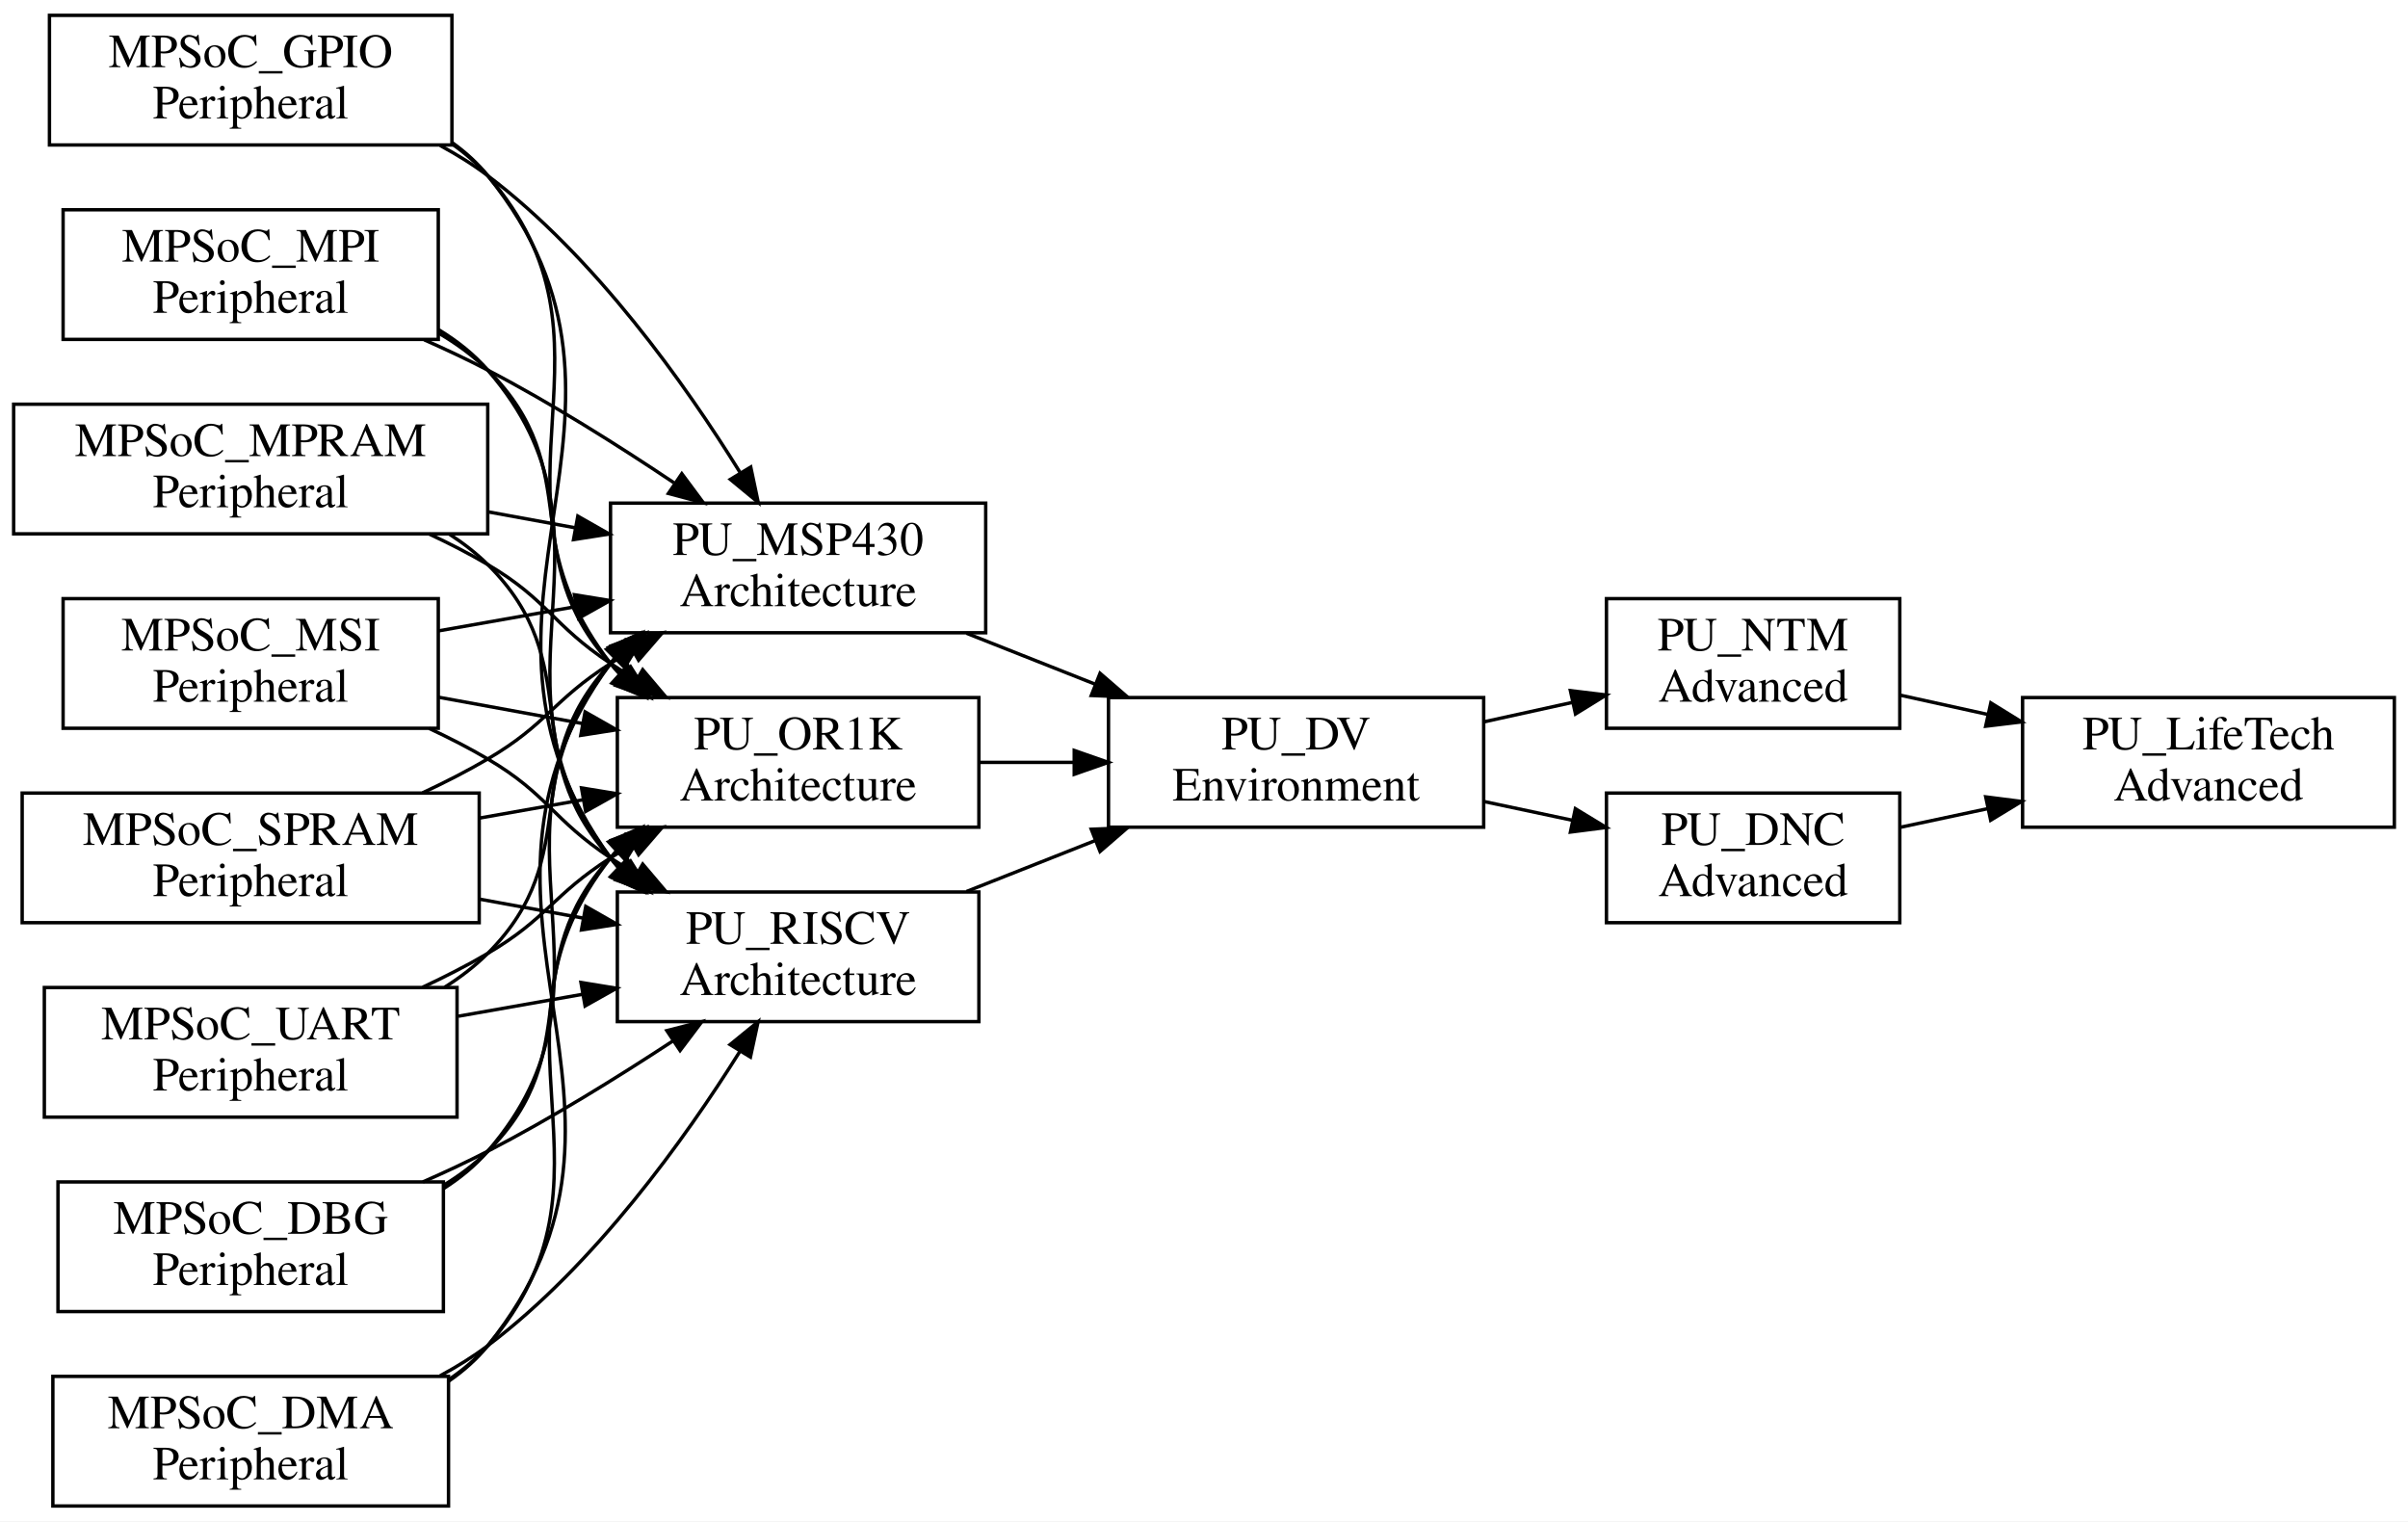
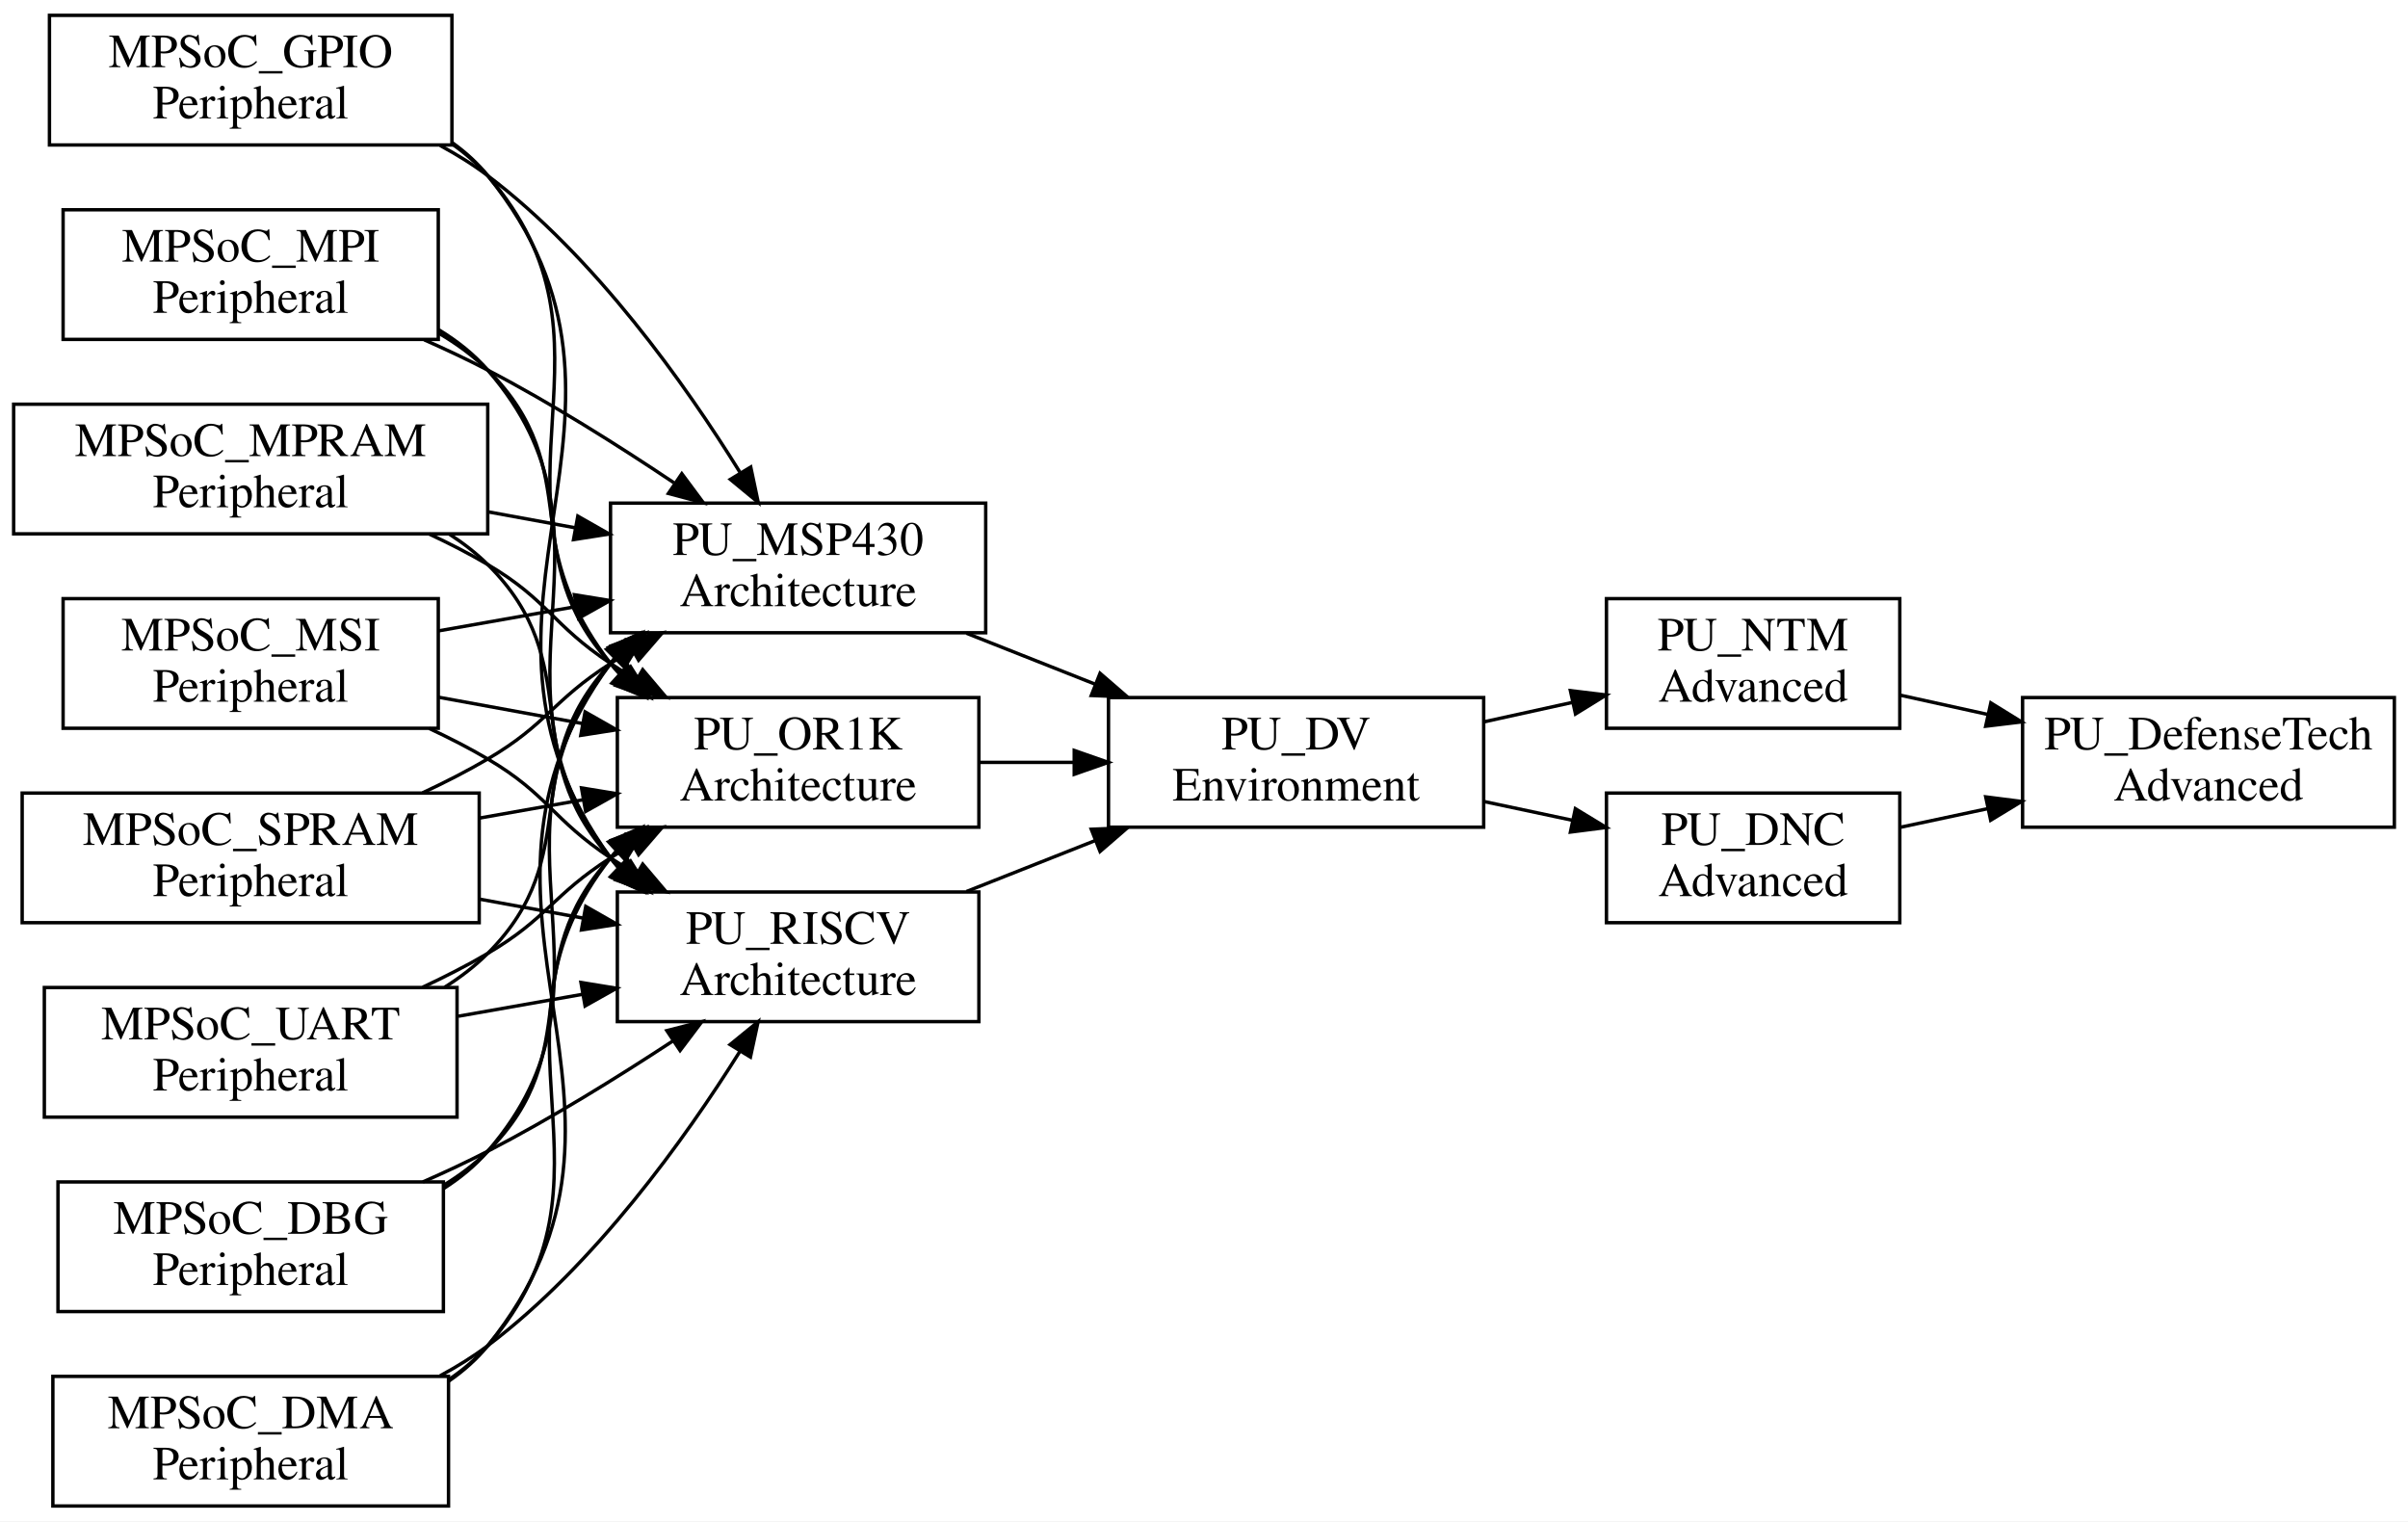
<svg xmlns="http://www.w3.org/2000/svg" width="706pt" height="446pt" viewBox="0.00 0.00 706.00 446.00">
  <g id="graph0" class="graph" transform="scale(1 1) rotate(0) translate(4 442)">
    <polygon fill="white" stroke="transparent" points="-4,4 -4,-442 702,-442 702,4 -4,4" />
    <g id="node1" class="node">
      <polygon fill="none" stroke="black" points="13,-57.5 13,-95.5 126,-95.5 126,-57.5 13,-57.5" />
      <text text-anchor="middle" x="69.5" y="-80.3" font-family="Times,serif" font-size="14.00">MPSoC_DBG </text>
      <text text-anchor="middle" x="69.5" y="-65.3" font-family="Times,serif" font-size="14.00">Peripheral</text>
    </g>
    <g id="node9" class="node">
      <polygon fill="none" stroke="black" points="175,-256.5 175,-294.5 285,-294.5 285,-256.5 175,-256.5" />
      <text text-anchor="middle" x="230" y="-279.3" font-family="Times,serif" font-size="14.00">PU_MSP430 </text>
      <text text-anchor="middle" x="230" y="-264.3" font-family="Times,serif" font-size="14.00">Architecture</text>
    </g>
    <g id="edge1" class="edge">
      <path fill="none" stroke="black" d="M126,-93.52C130.84,-96.6 135.3,-100.23 139,-104.5 181.95,-154 134.33,-196.11 175,-247.5 175.57,-248.22 176.17,-248.93 176.79,-249.62" />
      <polygon fill="black" stroke="black" points="174.42,-252.2 184.14,-256.41 179.17,-247.06 174.42,-252.2" />
    </g>
    <g id="node10" class="node">
      <polygon fill="none" stroke="black" points="177,-199.5 177,-237.5 283,-237.5 283,-199.5 177,-199.5" />
      <text text-anchor="middle" x="230" y="-222.3" font-family="Times,serif" font-size="14.00">PU_OR1K </text>
      <text text-anchor="middle" x="230" y="-207.3" font-family="Times,serif" font-size="14.00">Architecture</text>
    </g>
    <g id="edge9" class="edge">
      <path fill="none" stroke="black" d="M126.04,-94.52C130.75,-97.39 135.17,-100.7 139,-104.5 168.42,-133.68 146.92,-160.03 175,-190.5 175.75,-191.32 176.53,-192.11 177.34,-192.89" />
      <polygon fill="black" stroke="black" points="175.24,-195.69 185.18,-199.35 179.69,-190.29 175.24,-195.69" />
    </g>
    <g id="node11" class="node">
      <polygon fill="none" stroke="black" points="177,-142.5 177,-180.5 283,-180.5 283,-142.5 177,-142.5" />
      <text text-anchor="middle" x="230" y="-165.3" font-family="Times,serif" font-size="14.00">PU_RISCV </text>
      <text text-anchor="middle" x="230" y="-150.3" font-family="Times,serif" font-size="14.00">Architecture</text>
    </g>
    <g id="edge17" class="edge">
      <path fill="none" stroke="black" d="M119.99,-95.51C126.47,-98.35 132.95,-101.38 139,-104.5 157.44,-114.02 177.01,-126.14 193.18,-136.76" />
      <polygon fill="black" stroke="black" points="191.51,-139.86 201.77,-142.48 195.39,-134.03 191.51,-139.86" />
    </g>
    <g id="node2" class="node">
      <polygon fill="none" stroke="black" points="11.5,-0.5 11.5,-38.5 127.5,-38.5 127.5,-0.5 11.5,-0.5" />
      <text text-anchor="middle" x="69.5" y="-23.3" font-family="Times,serif" font-size="14.00">MPSoC_DMA </text>
      <text text-anchor="middle" x="69.5" y="-8.3" font-family="Times,serif" font-size="14.00">Peripheral</text>
    </g>
    <g id="edge2" class="edge">
      <path fill="none" stroke="black" d="M127.6,-37.13C131.87,-40.08 135.77,-43.51 139,-47.5 195.82,-117.7 121.41,-174.8 175,-247.5 175.37,-248 175.76,-248.5 176.15,-248.99" />
      <polygon fill="black" stroke="black" points="173.84,-251.63 183.4,-256.19 178.77,-246.66 173.84,-251.63" />
    </g>
    <g id="edge10" class="edge">
      <path fill="none" stroke="black" d="M127.64,-37.59C131.84,-40.43 135.72,-43.72 139,-47.5 181.95,-97 134.33,-139.11 175,-190.5 175.57,-191.22 176.17,-191.93 176.79,-192.62" />
      <polygon fill="black" stroke="black" points="174.42,-195.2 184.14,-199.41 179.17,-190.06 174.42,-195.2" />
    </g>
    <g id="edge18" class="edge">
      <path fill="none" stroke="black" d="M125.04,-38.68C129.95,-41.32 134.69,-44.25 139,-47.5 170.4,-71.14 196.93,-108.25 212.87,-133.67" />
      <polygon fill="black" stroke="black" points="210.05,-135.76 218.26,-142.45 216.02,-132.1 210.05,-135.76" />
    </g>
    <g id="node3" class="node">
      <polygon fill="none" stroke="black" points="10.5,-399.5 10.5,-437.5 128.5,-437.5 128.5,-399.5 10.5,-399.5" />
      <text text-anchor="middle" x="69.5" y="-422.3" font-family="Times,serif" font-size="14.00">MPSoC_GPIO </text>
      <text text-anchor="middle" x="69.5" y="-407.3" font-family="Times,serif" font-size="14.00">Peripheral</text>
    </g>
    <g id="edge3" class="edge">
      <path fill="none" stroke="black" d="M125.05,-399.34C129.96,-396.69 134.7,-393.75 139,-390.5 170.52,-366.67 197.02,-329.23 212.93,-303.58" />
      <polygon fill="black" stroke="black" points="216.11,-305.08 218.3,-294.72 210.13,-301.46 216.11,-305.08" />
    </g>
    <g id="edge11" class="edge">
      <path fill="none" stroke="black" d="M128.6,-399.75C132.44,-397.06 135.97,-393.99 139,-390.5 181.95,-341 134.7,-299.18 175,-247.5 175.81,-246.46 176.67,-245.46 177.57,-244.48" />
      <polygon fill="black" stroke="black" points="180.08,-246.93 185.16,-237.63 175.39,-241.73 180.08,-246.93" />
    </g>
    <g id="edge19" class="edge">
      <path fill="none" stroke="black" d="M128.56,-400.2C132.45,-397.41 136.01,-394.19 139,-390.5 195.82,-320.3 121.93,-263.58 175,-190.5 175.67,-189.57 176.38,-188.68 177.13,-187.8" />
      <polygon fill="black" stroke="black" points="179.82,-190.07 184.64,-180.63 174.99,-185 179.82,-190.07" />
    </g>
    <g id="node4" class="node">
      <polygon fill="none" stroke="black" points="14.5,-342.5 14.5,-380.5 124.5,-380.5 124.5,-342.5 14.5,-342.5" />
      <text text-anchor="middle" x="69.5" y="-365.3" font-family="Times,serif" font-size="14.00">MPSoC_MPI </text>
      <text text-anchor="middle" x="69.5" y="-350.3" font-family="Times,serif" font-size="14.00">Peripheral</text>
    </g>
    <g id="edge4" class="edge">
      <path fill="none" stroke="black" d="M120.38,-342.38C126.73,-339.57 133.08,-336.59 139,-333.5 157.64,-323.79 177.37,-311.34 193.59,-300.47" />
      <polygon fill="black" stroke="black" points="195.9,-303.13 202.21,-294.62 191.97,-297.34 195.9,-303.13" />
    </g>
    <g id="edge12" class="edge">
      <path fill="none" stroke="black" d="M124.69,-344.29C129.9,-341.23 134.8,-337.66 139,-333.5 168.42,-304.32 147.15,-278.18 175,-247.5 176.16,-246.23 177.38,-245 178.66,-243.82" />
      <polygon fill="black" stroke="black" points="180.9,-246.51 186.51,-237.52 176.52,-241.05 180.9,-246.51" />
    </g>
    <g id="edge20" class="edge">
      <path fill="none" stroke="black" d="M124.67,-345.31C130.02,-342.05 134.96,-338.16 139,-333.5 181.95,-284 134.7,-242.18 175,-190.5 175.81,-189.46 176.67,-188.46 177.57,-187.48" />
      <polygon fill="black" stroke="black" points="180.08,-189.93 185.16,-180.63 175.39,-184.73 180.08,-189.93" />
    </g>
    <g id="node5" class="node">
      <polygon fill="none" stroke="black" points="0,-285.5 0,-323.5 139,-323.5 139,-285.5 0,-285.5" />
      <text text-anchor="middle" x="69.5" y="-308.3" font-family="Times,serif" font-size="14.00">MPSoC_MPRAM </text>
      <text text-anchor="middle" x="69.5" y="-293.3" font-family="Times,serif" font-size="14.00">Peripheral</text>
    </g>
    <g id="edge5" class="edge">
      <path fill="none" stroke="black" d="M139.1,-291.95C147.54,-290.4 156.16,-288.83 164.54,-287.29" />
      <polygon fill="black" stroke="black" points="165.41,-290.69 174.62,-285.45 164.15,-283.81 165.41,-290.69" />
    </g>
    <g id="edge13" class="edge">
      <path fill="none" stroke="black" d="M121.8,-285.46C127.72,-282.7 133.58,-279.7 139,-276.5 156.69,-266.06 157.88,-258.85 175,-247.5 177.41,-245.9 179.92,-244.32 182.48,-242.76" />
      <polygon fill="black" stroke="black" points="184.44,-245.67 191.29,-237.59 180.89,-239.63 184.44,-245.67" />
    </g>
    <g id="edge21" class="edge">
      <path fill="none" stroke="black" d="M127.71,-285.43C131.79,-282.81 135.62,-279.85 139,-276.5 168.42,-247.32 147.15,-221.18 175,-190.5 176.16,-189.23 177.38,-188 178.66,-186.82" />
      <polygon fill="black" stroke="black" points="180.9,-189.51 186.51,-180.52 176.52,-184.05 180.9,-189.51" />
    </g>
    <g id="node6" class="node">
      <polygon fill="none" stroke="black" points="14.5,-228.5 14.5,-266.5 124.5,-266.5 124.5,-228.5 14.5,-228.5" />
      <text text-anchor="middle" x="69.5" y="-251.3" font-family="Times,serif" font-size="14.00">MPSoC_MSI </text>
      <text text-anchor="middle" x="69.5" y="-236.3" font-family="Times,serif" font-size="14.00">Peripheral</text>
    </g>
    <g id="edge6" class="edge">
      <path fill="none" stroke="black" d="M124.6,-257.06C137.54,-259.34 151.47,-261.8 164.81,-264.16" />
      <polygon fill="black" stroke="black" points="164.42,-267.64 174.87,-265.94 165.63,-260.75 164.42,-267.64" />
    </g>
    <g id="edge14" class="edge">
      <path fill="none" stroke="black" d="M124.6,-237.6C138.17,-235.12 152.83,-232.44 166.76,-229.89" />
      <polygon fill="black" stroke="black" points="167.54,-233.3 176.75,-228.06 166.28,-226.42 167.54,-233.3" />
    </g>
    <g id="edge22" class="edge">
      <path fill="none" stroke="black" d="M121.8,-228.46C127.72,-225.7 133.58,-222.7 139,-219.5 156.69,-209.06 157.88,-201.85 175,-190.5 177.41,-188.9 179.92,-187.32 182.48,-185.76" />
      <polygon fill="black" stroke="black" points="184.44,-188.67 191.29,-180.59 180.89,-182.63 184.44,-188.67" />
    </g>
    <g id="node7" class="node">
      <polygon fill="none" stroke="black" points="2.5,-171.5 2.5,-209.5 136.5,-209.5 136.5,-171.5 2.5,-171.5" />
      <text text-anchor="middle" x="69.5" y="-194.3" font-family="Times,serif" font-size="14.00">MPSoC_SPRAM </text>
      <text text-anchor="middle" x="69.5" y="-179.3" font-family="Times,serif" font-size="14.00">Peripheral</text>
    </g>
    <g id="edge7" class="edge">
      <path fill="none" stroke="black" d="M119.91,-209.58C126.46,-212.64 132.99,-215.97 139,-219.5 156.48,-229.76 157.93,-236.57 175,-247.5 176.95,-248.75 178.96,-249.99 181.01,-251.22" />
      <polygon fill="black" stroke="black" points="179.75,-254.52 190.16,-256.46 183.23,-248.45 179.75,-254.52" />
    </g>
    <g id="edge15" class="edge">
      <path fill="none" stroke="black" d="M136.8,-202.21C146.75,-203.97 156.98,-205.78 166.83,-207.52" />
      <polygon fill="black" stroke="black" points="166.49,-211.01 176.94,-209.3 167.7,-204.12 166.49,-211.01" />
    </g>
    <g id="edge23" class="edge">
      <path fill="none" stroke="black" d="M136.8,-178.37C146.75,-176.55 156.98,-174.68 166.83,-172.87" />
      <polygon fill="black" stroke="black" points="167.74,-176.27 176.94,-171.02 166.48,-169.38 167.74,-176.27" />
    </g>
    <g id="node8" class="node">
      <polygon fill="none" stroke="black" points="9,-114.5 9,-152.5 130,-152.5 130,-114.5 9,-114.5" />
      <text text-anchor="middle" x="69.5" y="-137.3" font-family="Times,serif" font-size="14.00">MPSoC_UART </text>
      <text text-anchor="middle" x="69.5" y="-122.3" font-family="Times,serif" font-size="14.00">Peripheral</text>
    </g>
    <g id="edge8" class="edge">
      <path fill="none" stroke="black" d="M126.37,-152.58C130.95,-155.47 135.26,-158.76 139,-162.5 168.01,-191.51 147.14,-217.38 175,-247.5 175.75,-248.31 176.54,-249.11 177.34,-249.88" />
      <polygon fill="black" stroke="black" points="175.25,-252.69 185.2,-256.34 179.69,-247.29 175.25,-252.69" />
    </g>
    <g id="edge16" class="edge">
      <path fill="none" stroke="black" d="M119.91,-152.58C126.46,-155.64 132.99,-158.97 139,-162.5 156.48,-172.76 157.93,-179.57 175,-190.5 176.95,-191.75 178.96,-192.99 181.01,-194.22" />
      <polygon fill="black" stroke="black" points="179.75,-197.52 190.16,-199.46 183.23,-191.45 179.75,-197.52" />
    </g>
    <g id="edge24" class="edge">
      <path fill="none" stroke="black" d="M130.42,-144.09C142.34,-146.19 154.88,-148.41 166.87,-150.52" />
      <polygon fill="black" stroke="black" points="166.33,-153.98 176.78,-152.28 167.54,-147.09 166.33,-153.98" />
    </g>
    <g id="node12" class="node">
      <polygon fill="none" stroke="black" points="321,-199.5 321,-237.5 431,-237.5 431,-199.5 321,-199.5" />
      <text text-anchor="middle" x="376" y="-222.3" font-family="Times,serif" font-size="14.00">PU_DV </text>
      <text text-anchor="middle" x="376" y="-207.3" font-family="Times,serif" font-size="14.00">Environment</text>
    </g>
    <g id="edge25" class="edge">
      <path fill="none" stroke="black" d="M279.35,-256.36C291.46,-251.57 304.58,-246.38 317.1,-241.42" />
      <polygon fill="black" stroke="black" points="318.52,-244.62 326.53,-237.69 315.95,-238.11 318.52,-244.62" />
    </g>
    <g id="edge26" class="edge">
      <path fill="none" stroke="black" d="M283.39,-218.5C292.28,-218.5 301.59,-218.5 310.73,-218.5" />
      <polygon fill="black" stroke="black" points="310.95,-222 320.95,-218.5 310.95,-215 310.95,-222" />
    </g>
    <g id="edge27" class="edge">
      <path fill="none" stroke="black" d="M279.35,-180.64C291.46,-185.43 304.58,-190.62 317.1,-195.58" />
      <polygon fill="black" stroke="black" points="315.95,-198.89 326.53,-199.31 318.52,-192.38 315.95,-198.89" />
    </g>
    <g id="node13" class="node">
      <polygon fill="none" stroke="black" points="467,-228.5 467,-266.5 553,-266.5 553,-228.5 467,-228.5" />
      <text text-anchor="middle" x="510" y="-251.3" font-family="Times,serif" font-size="14.00">PU_NTM </text>
      <text text-anchor="middle" x="510" y="-236.3" font-family="Times,serif" font-size="14.00">Advanced</text>
    </g>
    <g id="edge28" class="edge">
      <path fill="none" stroke="black" d="M431.07,-230.38C439.67,-232.27 448.54,-234.22 457.09,-236.1" />
      <polygon fill="black" stroke="black" points="456.42,-239.53 466.93,-238.26 457.92,-232.69 456.42,-239.53" />
    </g>
    <g id="node14" class="node">
      <polygon fill="none" stroke="black" points="467,-171.5 467,-209.5 553,-209.5 553,-171.5 467,-171.5" />
      <text text-anchor="middle" x="510" y="-194.3" font-family="Times,serif" font-size="14.00">PU_DNC </text>
      <text text-anchor="middle" x="510" y="-179.3" font-family="Times,serif" font-size="14.00">Advanced</text>
    </g>
    <g id="edge29" class="edge">
      <path fill="none" stroke="black" d="M431.07,-207.03C439.67,-205.21 448.54,-203.32 457.09,-201.51" />
      <polygon fill="black" stroke="black" points="457.88,-204.92 466.93,-199.42 456.43,-198.07 457.88,-204.92" />
    </g>
    <g id="node15" class="node">
      <polygon fill="none" stroke="black" points="589,-199.5 589,-237.5 698,-237.5 698,-199.5 589,-199.5" />
-       <text text-anchor="middle" x="643.5" y="-222.3" font-family="Times,serif" font-size="14.00">PU_LifeTech </text>
+       <text text-anchor="middle" x="643.5" y="-222.3" font-family="Times,serif" font-size="14.00">PU_DefenseTech </text>
      <text text-anchor="middle" x="643.5" y="-207.3" font-family="Times,serif" font-size="14.00">Advanced</text>
    </g>
    <g id="edge30" class="edge">
      <path fill="none" stroke="black" d="M553.33,-238.16C561.43,-236.38 570.07,-234.47 578.66,-232.58" />
      <polygon fill="black" stroke="black" points="579.69,-235.94 588.7,-230.37 578.18,-229.1 579.69,-235.94" />
    </g>
    <g id="edge31" class="edge">
      <path fill="none" stroke="black" d="M553.33,-199.51C561.43,-201.24 570.07,-203.08 578.66,-204.91" />
      <polygon fill="black" stroke="black" points="578.19,-208.38 588.7,-207.04 579.64,-201.54 578.19,-208.38" />
    </g>
  </g>
</svg>
